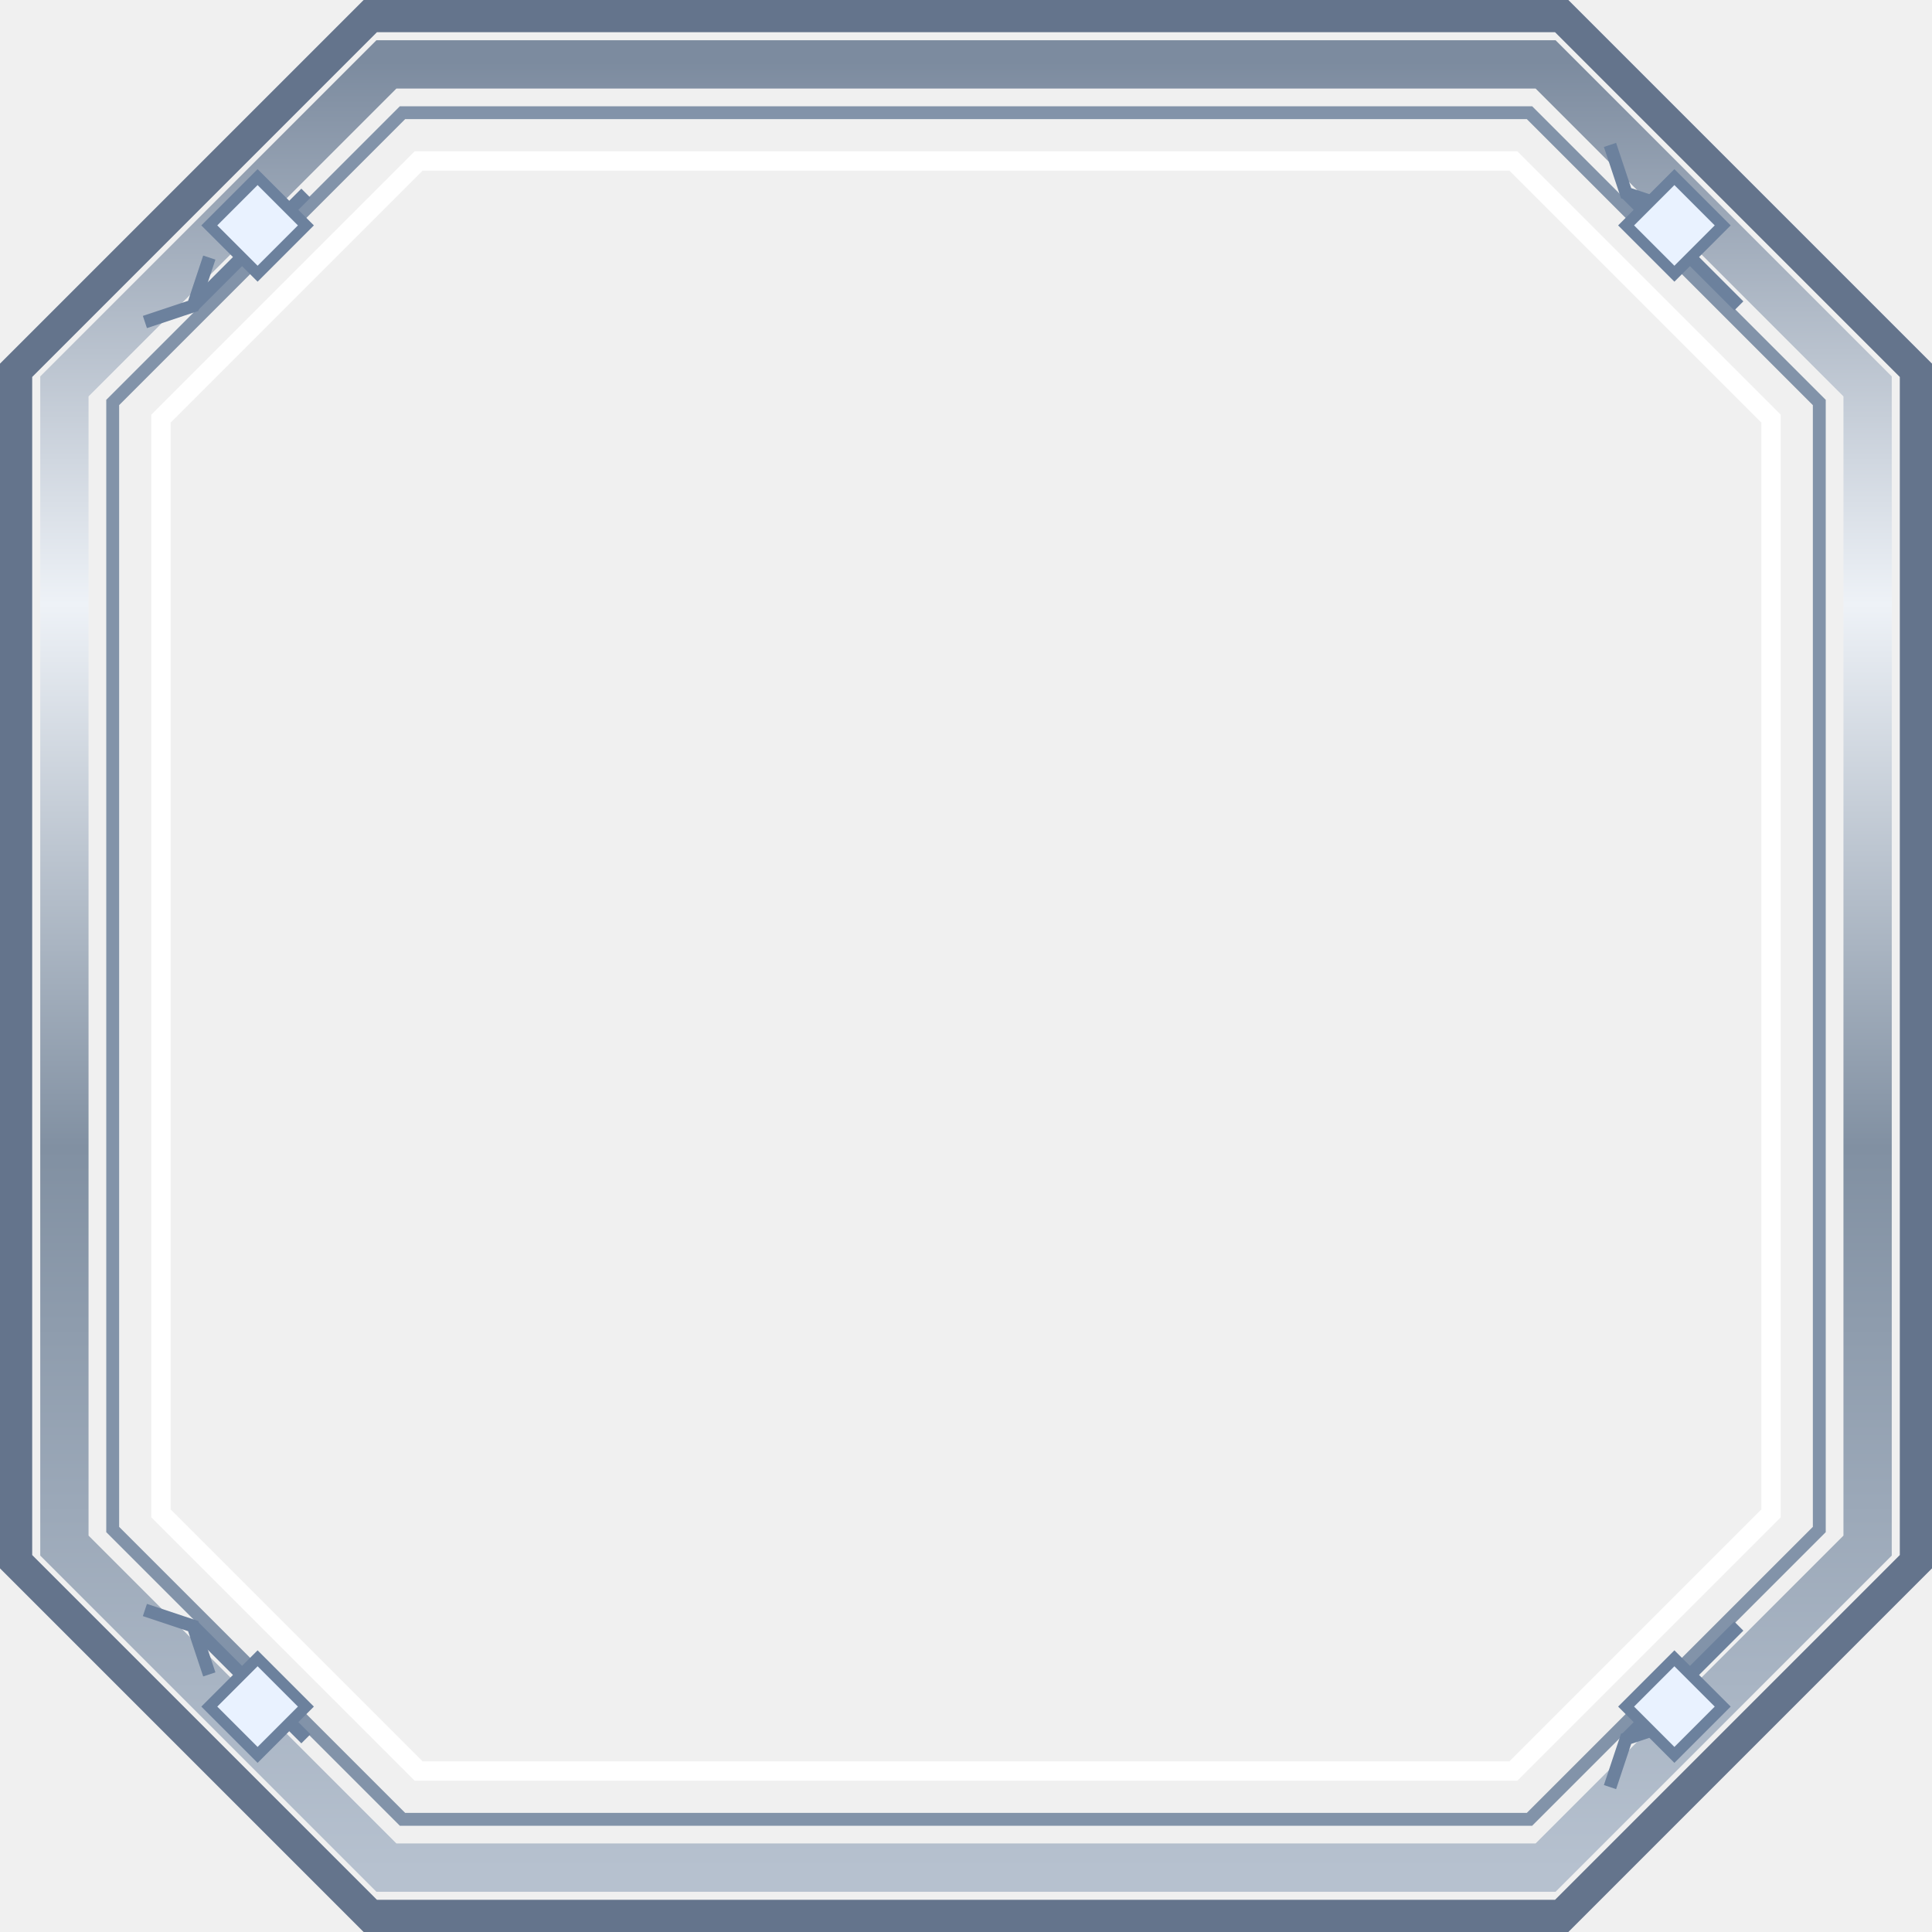
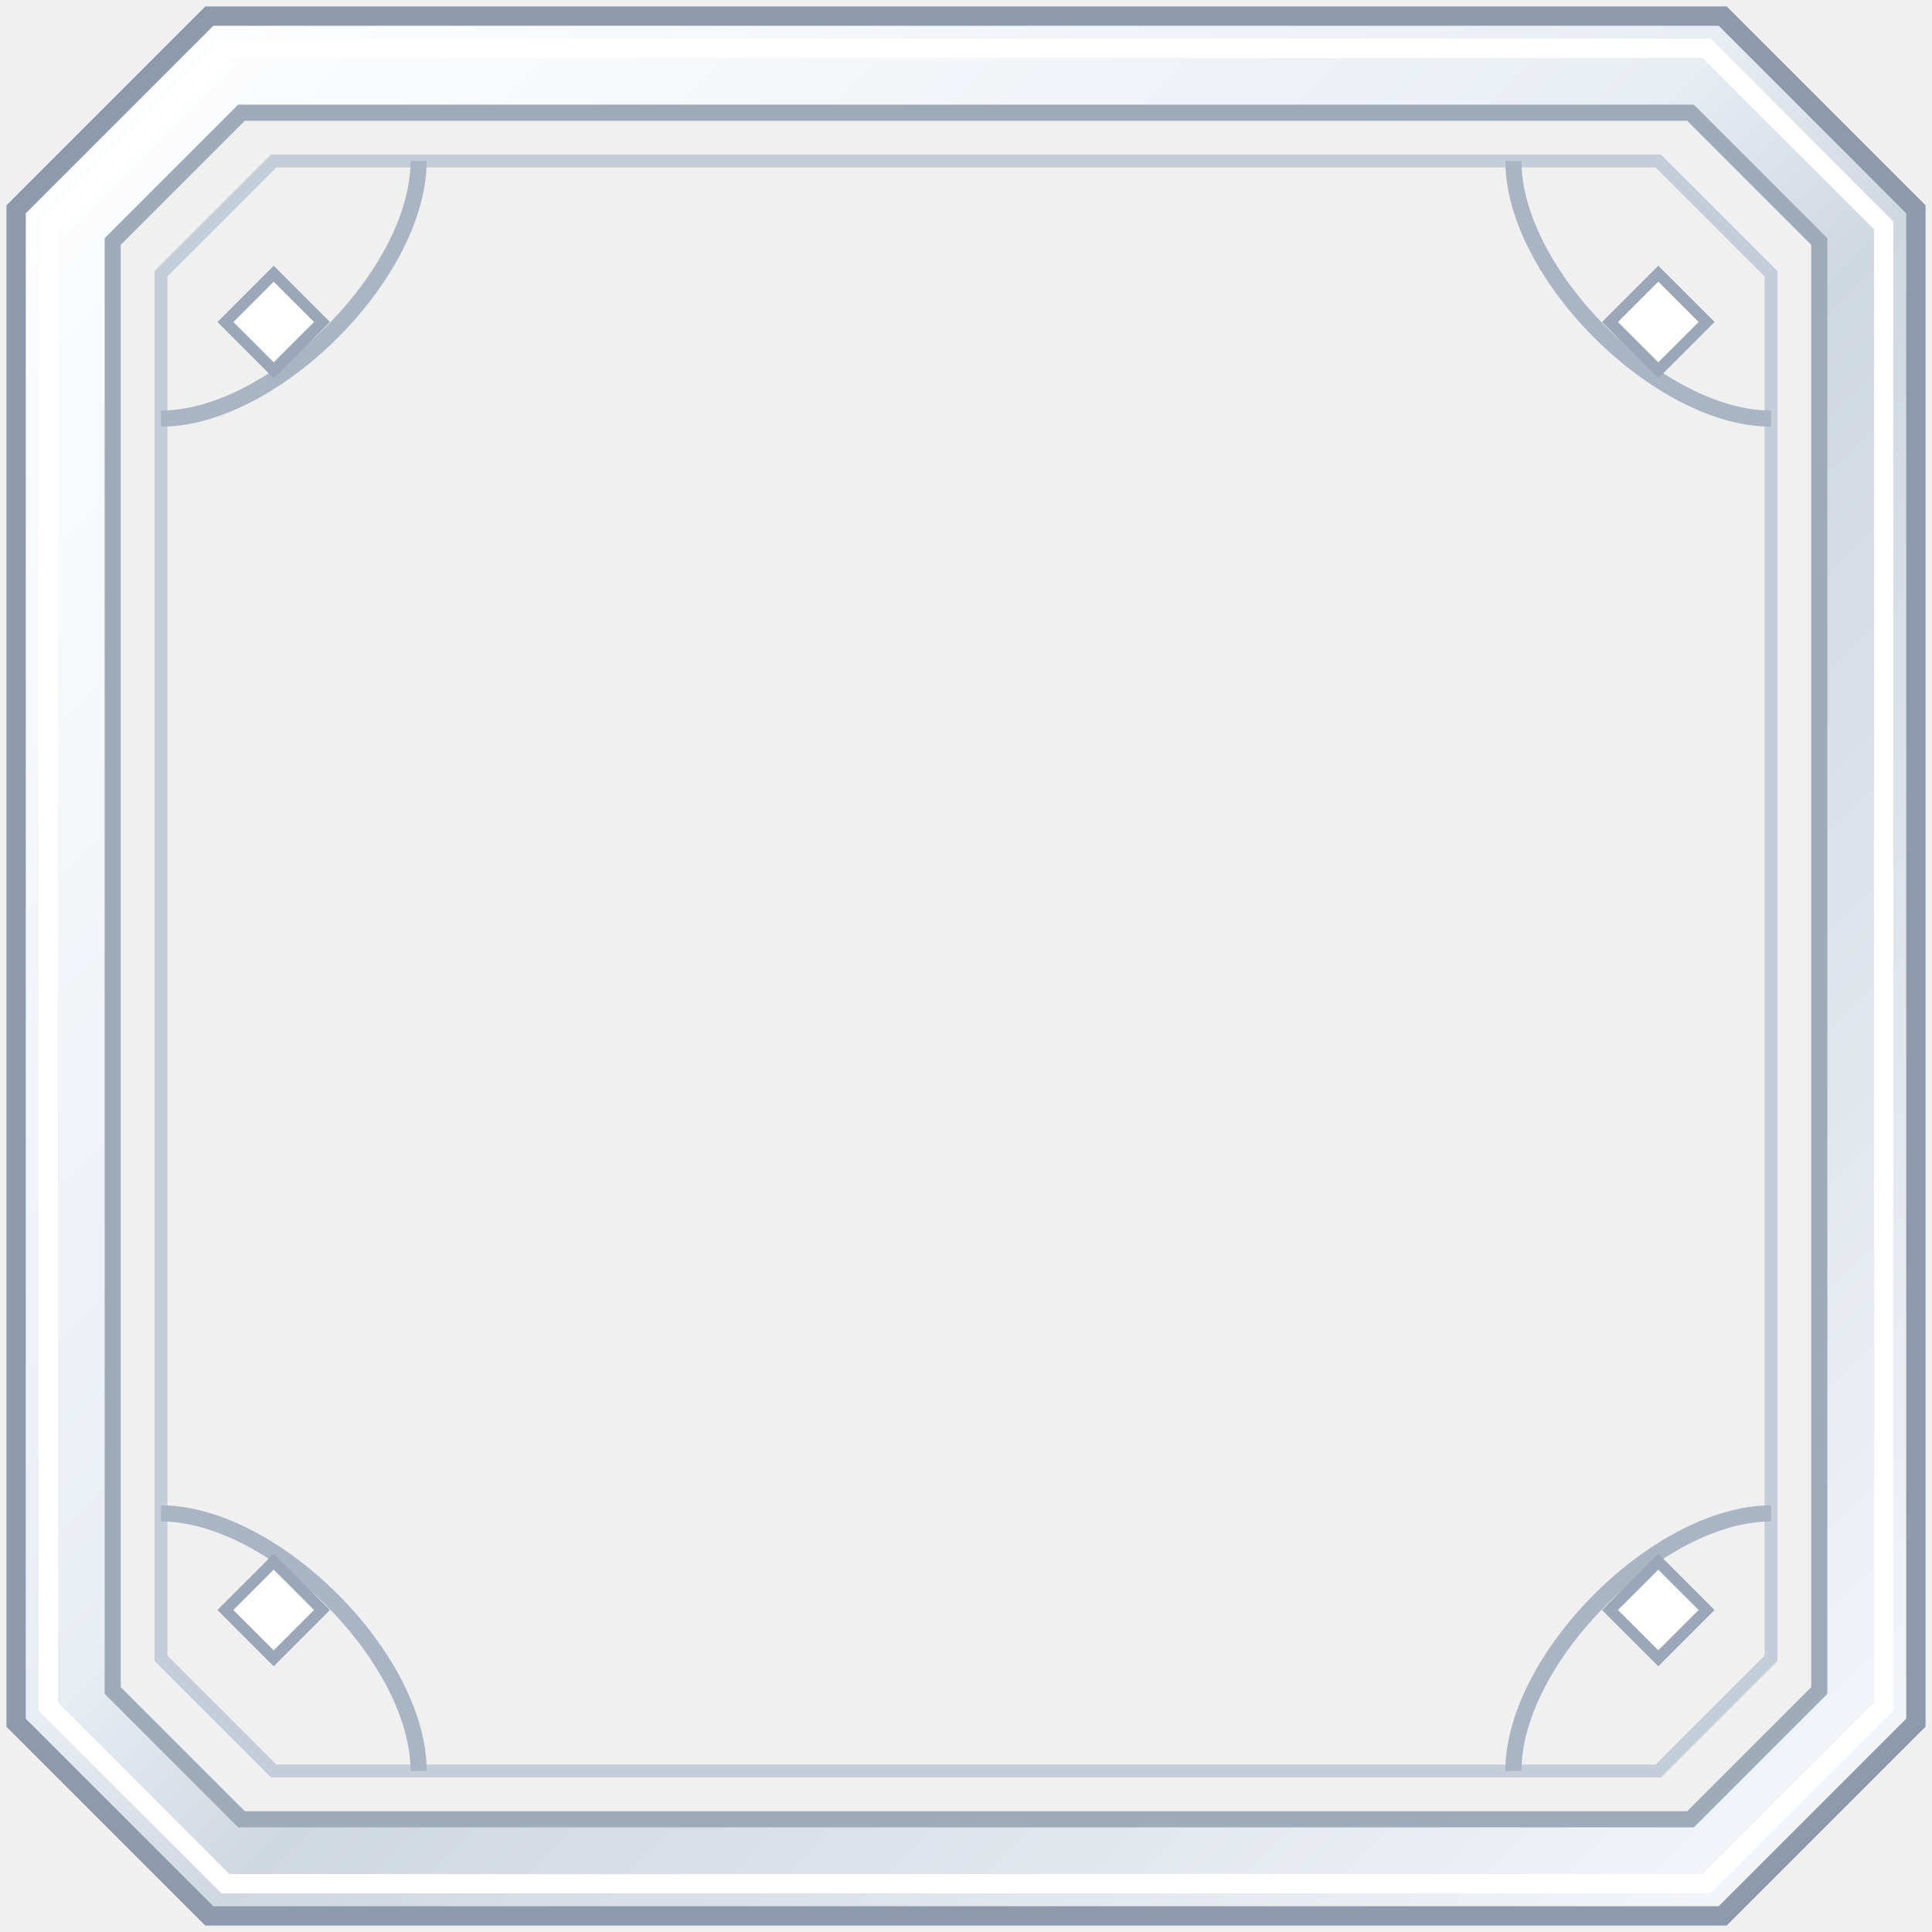
<svg xmlns="http://www.w3.org/2000/svg" width="120" height="120" viewBox="0 0 120 120" fill="none">
  <defs>
-     <linearGradient id="silver" x2="0" y2="1">
-       <stop stop-color="#7c8b9f" />
-       <stop offset=".3" stop-color="#eef2f7" />
-       <stop offset=".6" stop-color="#8190a2" />
-       <stop offset="1" stop-color="#b6c1cf" />
+     <linearGradient id="bevel" x1="0" y1="0" x2="1" y2="1">
+       <stop stop-color="#ffffff" />
+       <stop offset=".45" stop-color="#e9eef4" />
+       <stop offset=".55" stop-color="#cfd7e1" />
+       <stop offset="1" stop-color="#f6f8fb" />
    </linearGradient>
  </defs>
-   <path d="M23 1H97L119 23V97L97 119H23L1 97V23Z" stroke="#64748c" stroke-width="2" />
-   <path d="M24 4H96L116 24V96L96 116H24L4 96V24Z" stroke="url(#silver)" stroke-width="3" />
-   <path d="M25 7H95L113 25V95L95 113H25L7 95V25Z" stroke="#8293a9" stroke-width=".8" />
-   <path d="M26 10H94L110 26V94L94 110H26L10 94V26Z" stroke="#fff" stroke-width="1.2" />
-   <g stroke="#6c819d" stroke-width=".8">
-     <path d="M12 19L19 12M101 12L108 19M12 101L19 108M101 108L108 101" />
-     <path d="M9 20L12 19L13 16M100 9L101 12L104 13M9 100L12 101L13 104M100 111L101 108L104 107" />
+   <path fill="url(#bevel)" fill-rule="evenodd" d="M13 1H107L119 13V107L107 119H13L1 107V13Z M15 7H105L113 15V105L105 113H15L7 105V15Z" />
+   <path d="M13 1H107L119 13V107L107 119H13L1 107V13Z" stroke="#8d9aac" stroke-width="1.2" />
+   <path d="M14 3H106L117 14V106L106 117H14L3 106V14Z" stroke="#ffffff" stroke-width="1.2" />
+   <path d="M15 7H105L113 15V105L105 113H15L7 105V15Z" stroke="#9eabbb" stroke-width="1" />
+   <path d="M17 10H103L110 17V103L103 110H17L10 103V17Z" stroke="#c4cdd8" stroke-width=".8" />
+   <g stroke="#a9b5c4" stroke-width="1" fill="none">
+     <path d="M10 26C17 26 26 17 26 10" />
+     <path d="M110 26C103 26 94 17 94 10" />
+     <path d="M10 94C17 94 26 103 26 110" />
+     <path d="M110 94C103 94 94 103 94 110" />
  </g>
-   <g fill="#e9f2ff" stroke="#6c819d" stroke-width=".7">
-     <path d="M16 11L19 14L16 17L13 14Z" />
-     <path d="M104 11L107 14L104 17L101 14Z" />
-     <path d="M16 103L19 106L16 109L13 106Z" />
-     <path d="M104 103L107 106L104 109L101 106Z" />
+   <g fill="#ffffff" stroke="#9aa7b8" stroke-width=".7">
+     <path d="M17 17L20 20L17 23L14 20Z" />
+     <path d="M103 17L106 20L103 23L100 20Z" />
+     <path d="M17 97L20 100L17 103L14 100Z" />
+     <path d="M103 97L106 100L103 103L100 100Z" />
  </g>
</svg>
